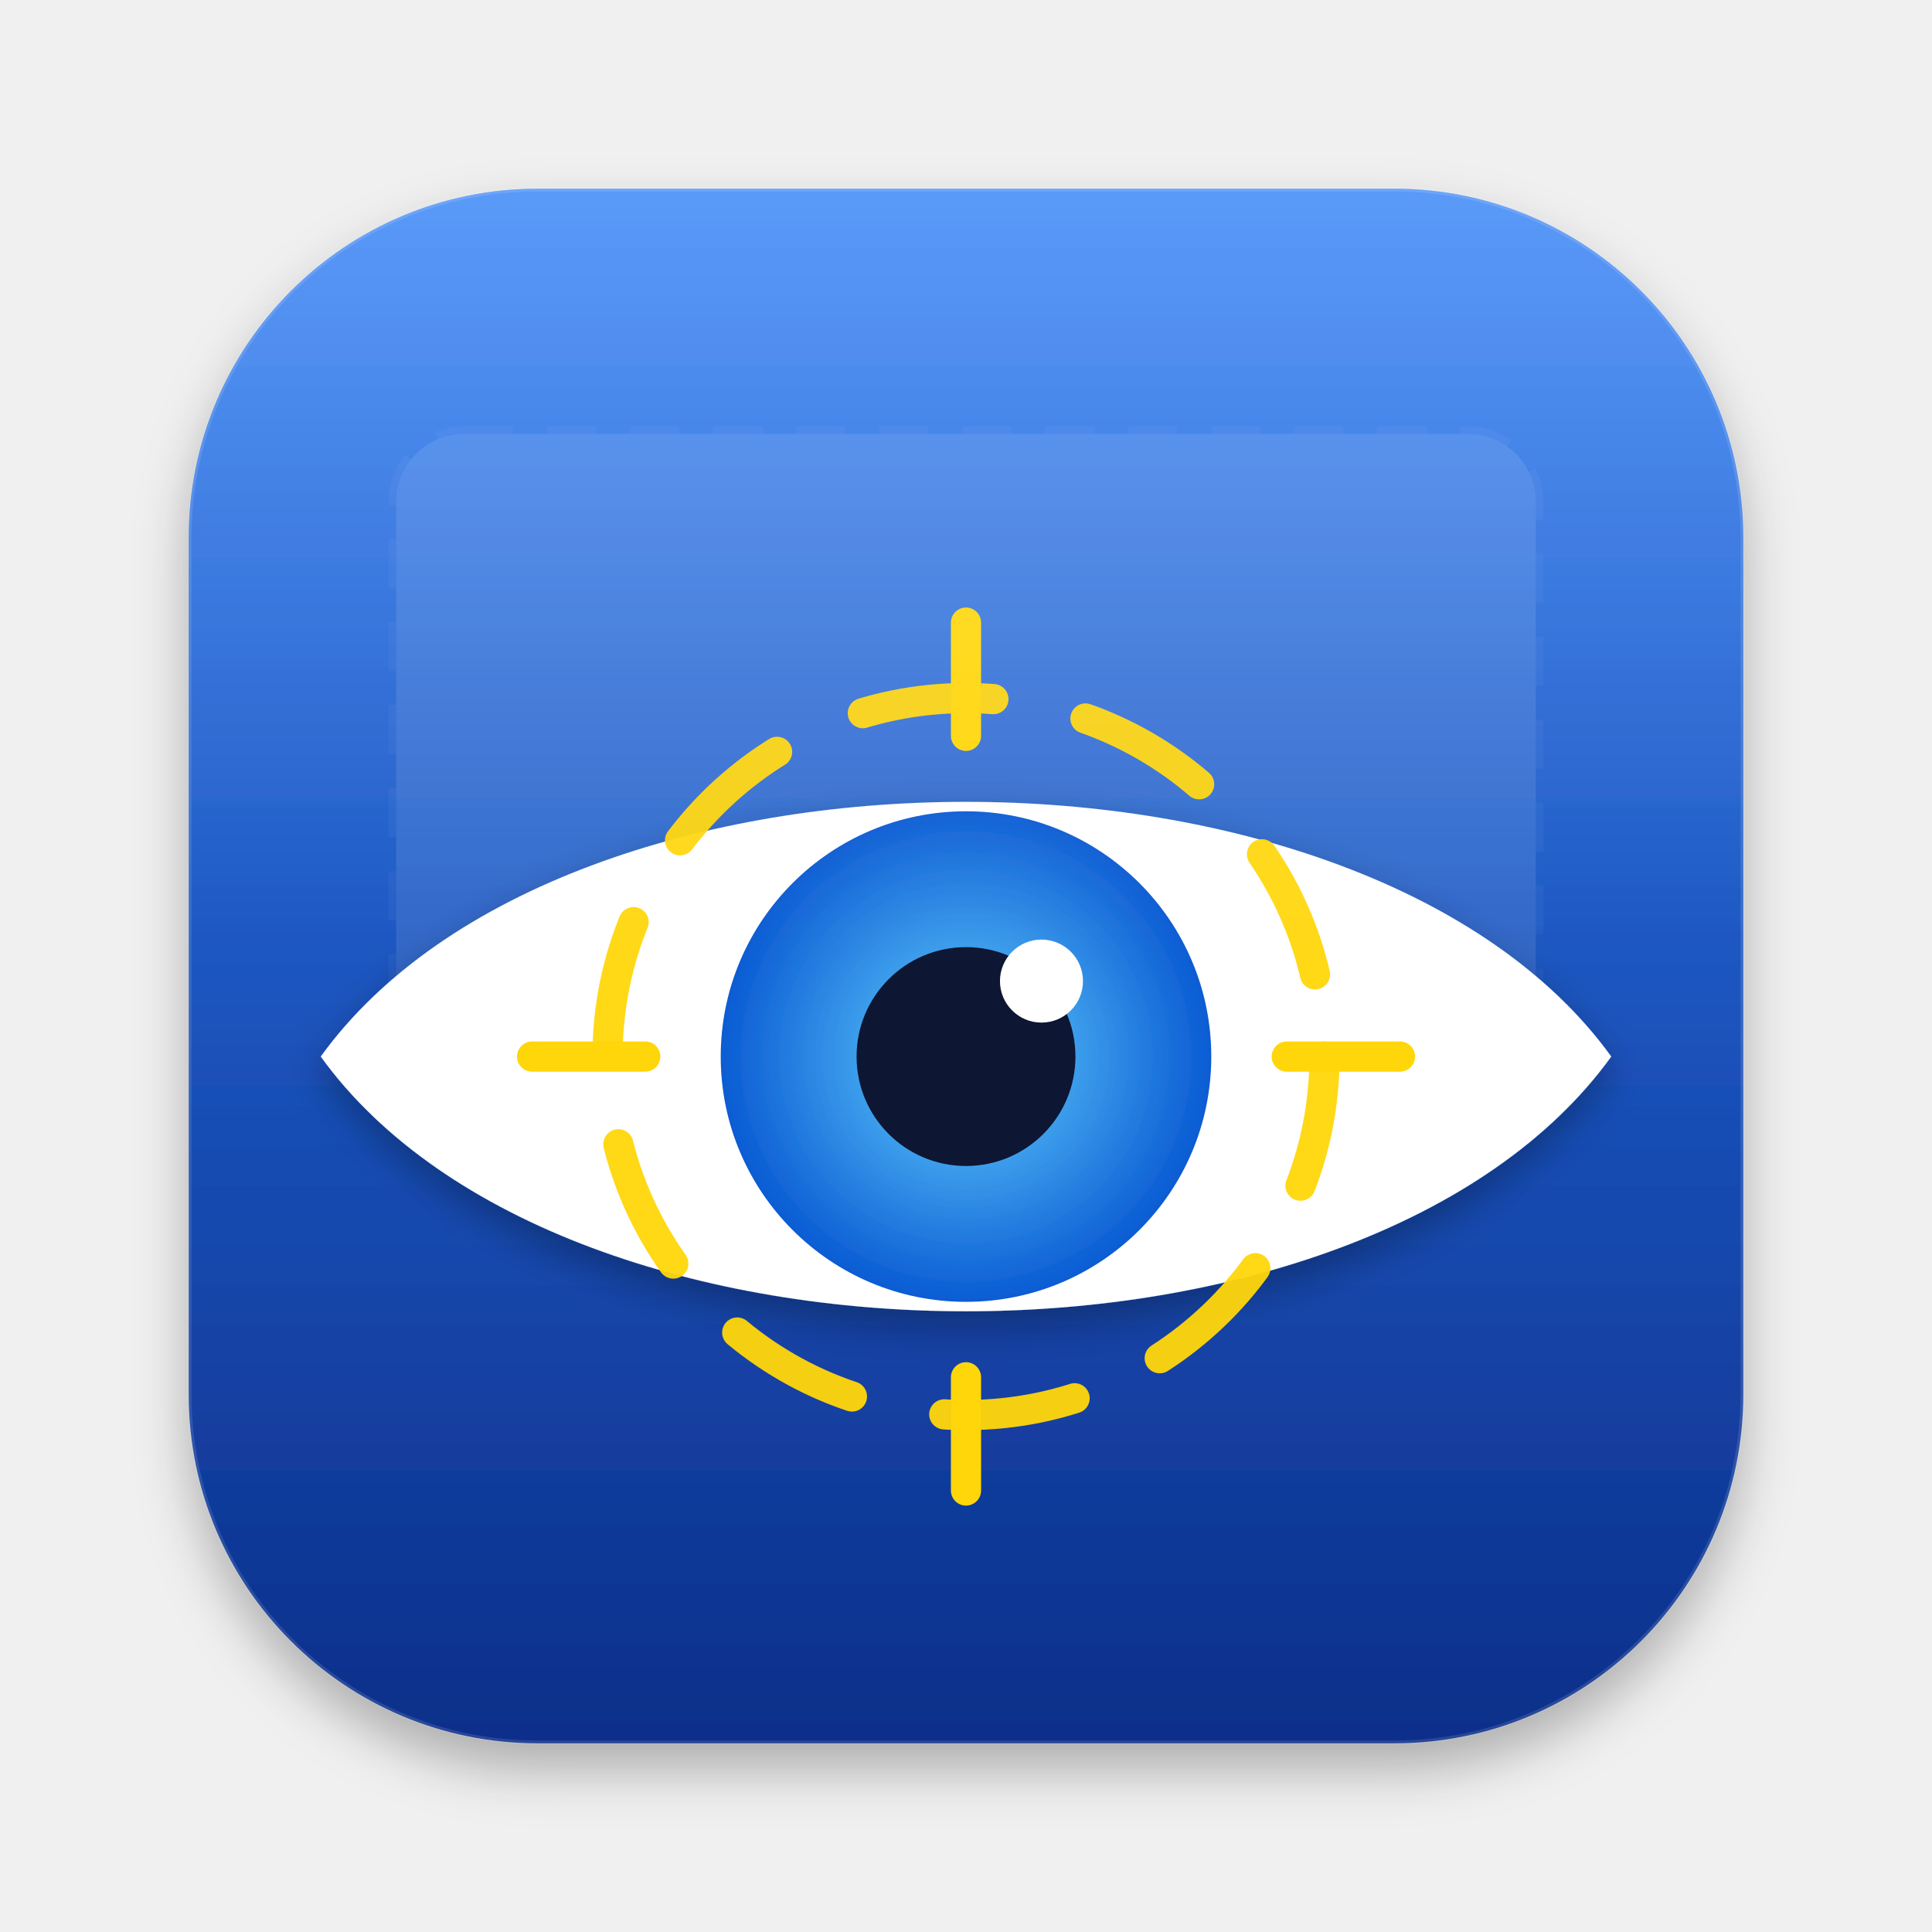
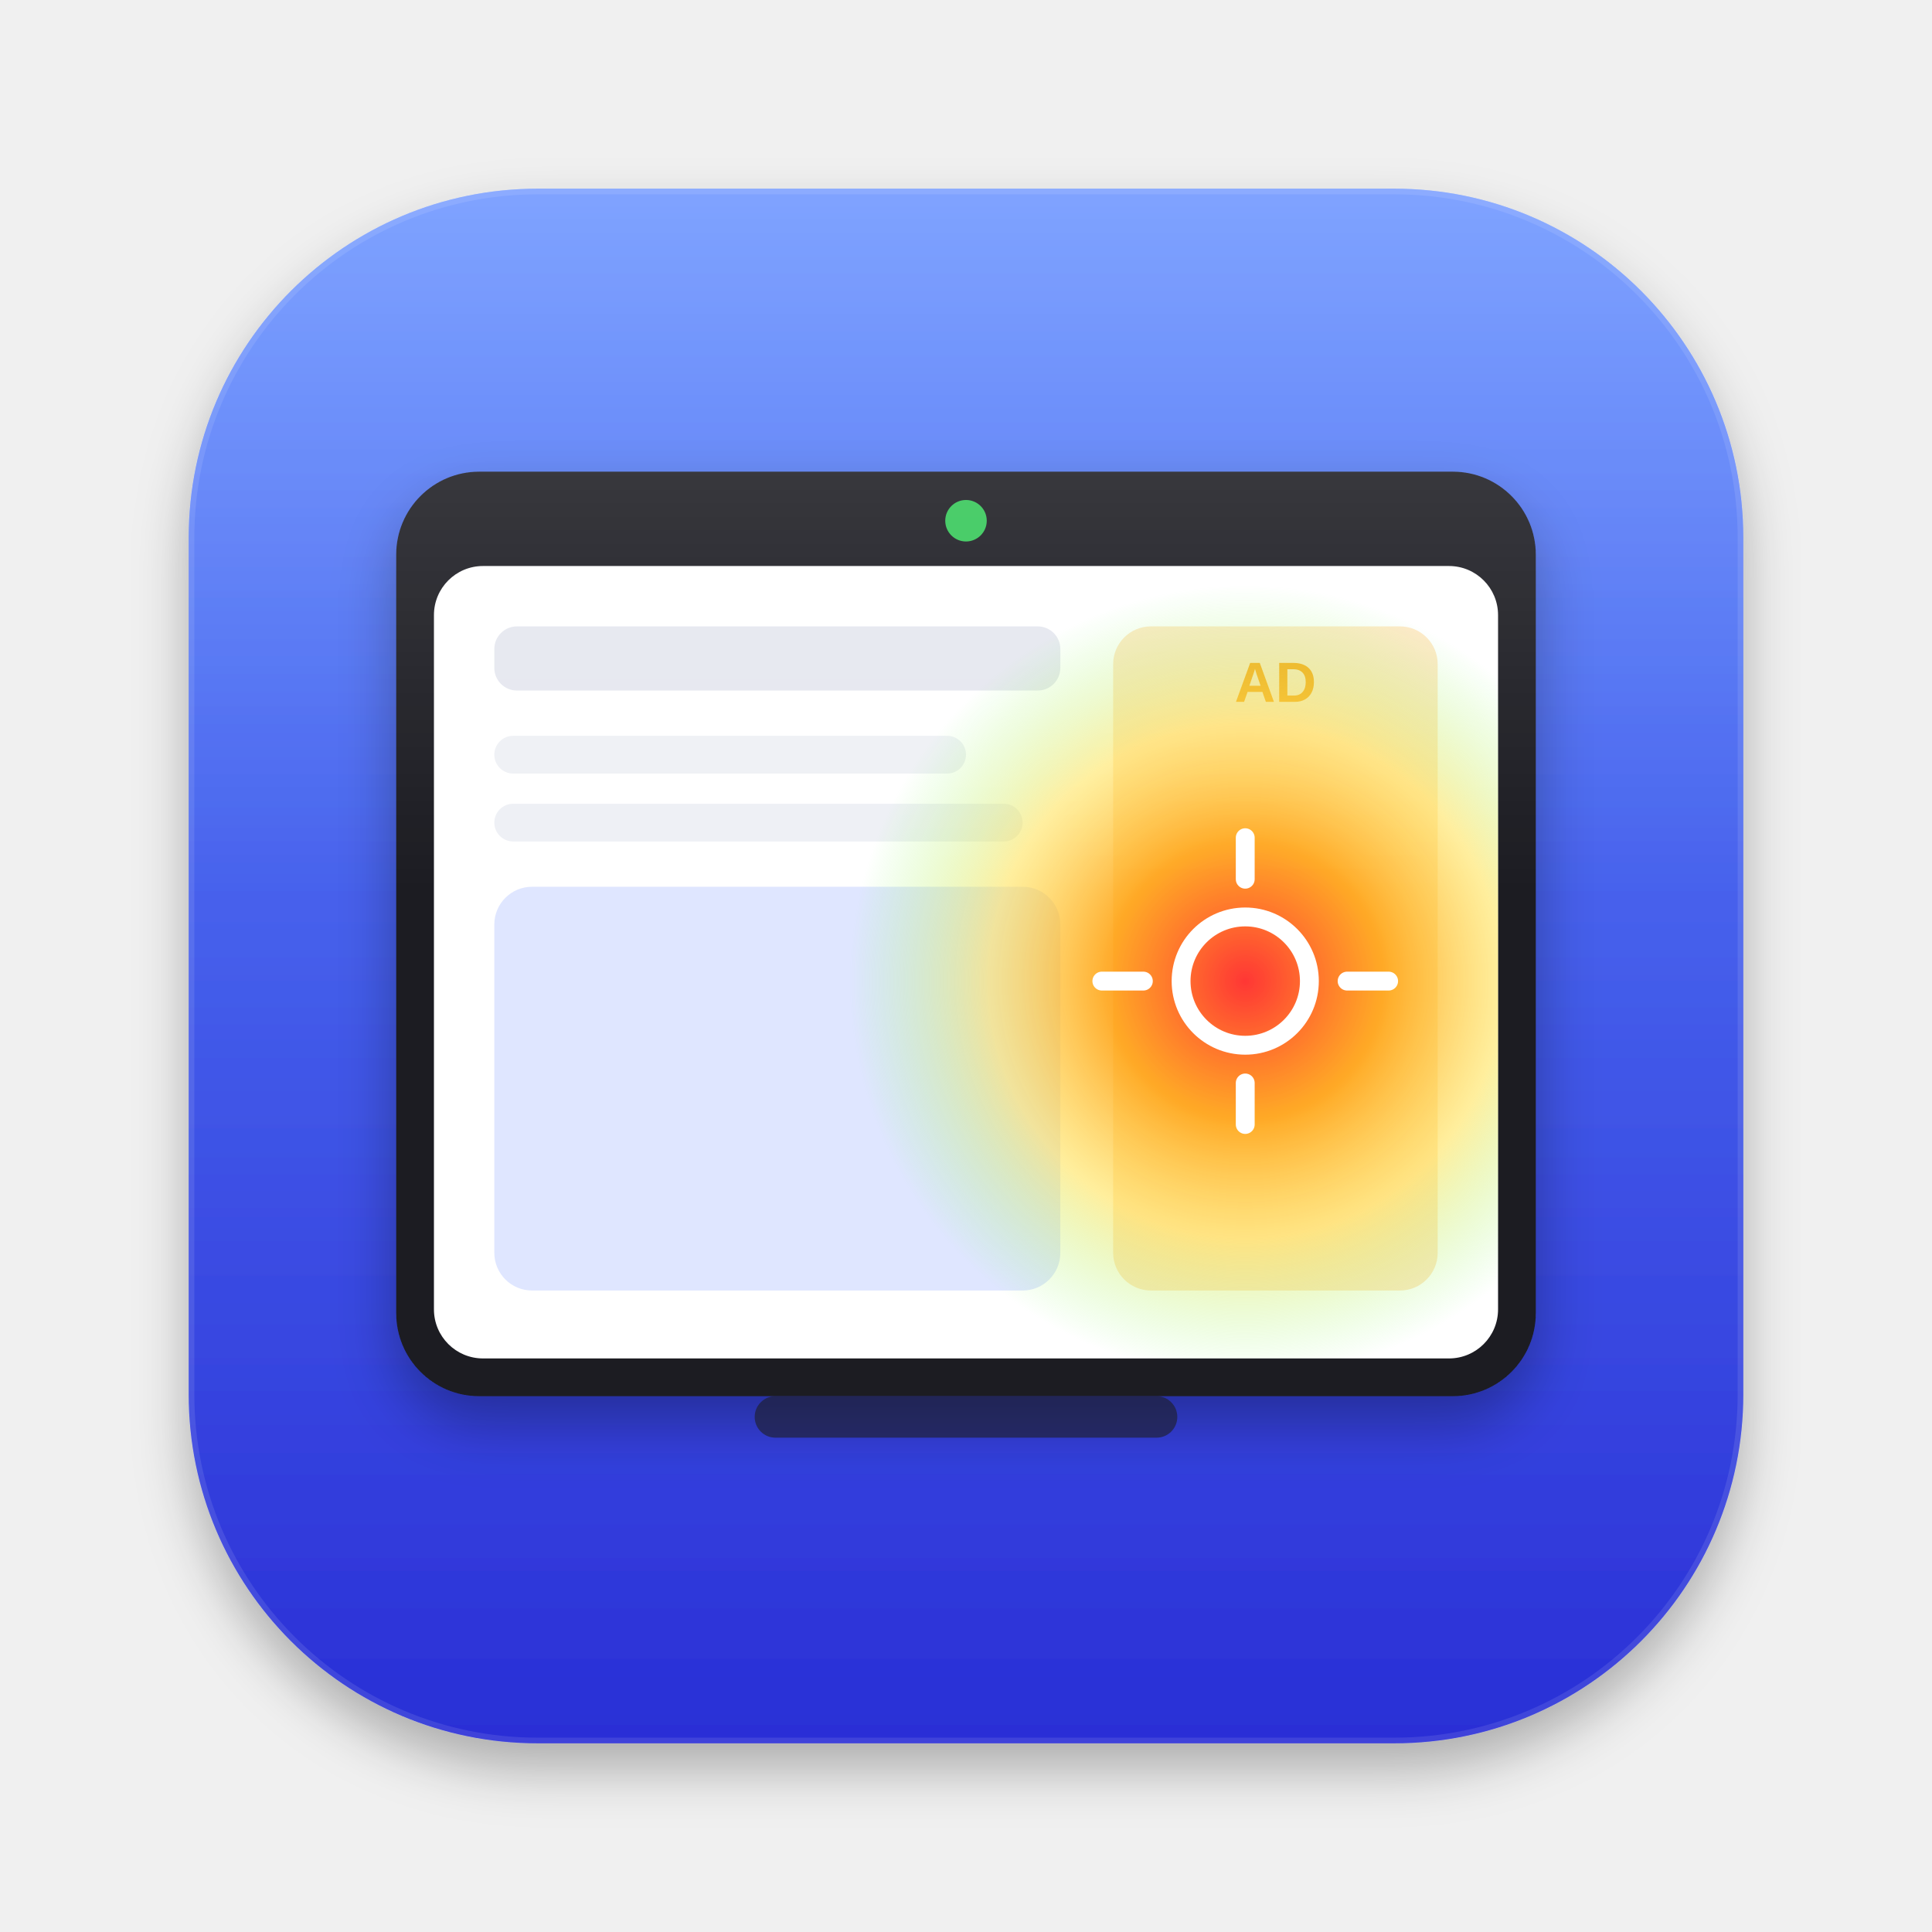
<svg xmlns="http://www.w3.org/2000/svg" viewBox="0 0 1024 1024">
  <defs>
    <linearGradient id="bg" x1="0" y1="0" x2="0" y2="1">
-       <stop offset="0" stop-color="#2c7cf6" />
-       <stop offset="1" stop-color="#0c2f8a" />
+       <stop offset="0" stop-color="#5e8bff" />
+       <stop offset="1" stop-color="#2a2fd6" />
    </linearGradient>
    <linearGradient id="gloss" x1="0" y1="0" x2="0" y2="1">
-       <stop offset="0" stop-color="#fff" stop-opacity=".22" />
-       <stop offset=".5" stop-color="#fff" stop-opacity="0" />
+       <stop offset="0" stop-color="#fff" stop-opacity=".20" />
+       <stop offset=".45" stop-color="#fff" stop-opacity="0" />
    </linearGradient>
    <filter id="sh" x="-20%" y="-20%" width="140%" height="140%">
      <feDropShadow dx="0" dy="14" stdDeviation="14" flood-color="#000" flood-opacity=".28" />
    </filter>
    <filter id="ish" x="-30%" y="-30%" width="160%" height="160%">
-       <feDropShadow dx="0" dy="8" stdDeviation="10" flood-color="#000" flood-opacity=".3" />
+       <feDropShadow dx="0" dy="14" stdDeviation="16" flood-color="#000" flood-opacity=".32" />
    </filter>
    <clipPath id="sq">
      <rect x="100" y="100" width="824" height="824" rx="185" />
    </clipPath>
-     <radialGradient id="iris" cx=".5" cy=".5" r=".5">
-       <stop offset="0" stop-color="#64d2ff" />
-       <stop offset="1" stop-color="#0a5bd3" />
+     <radialGradient id="heat" cx=".5" cy=".5" r=".5">
+       <stop offset="0" stop-color="#ff2d2d" stop-opacity=".95" />
+       <stop offset=".35" stop-color="#ff9f0a" stop-opacity=".85" />
+       <stop offset=".65" stop-color="#ffe14d" stop-opacity=".55" />
+       <stop offset="1" stop-color="#7cff6b" stop-opacity="0" />
    </radialGradient>
+     <clipPath id="scr">
+       <rect x="230" y="300" width="564" height="420" rx="26" />
+     </clipPath>
  </defs>
  <g filter="url(#sh)">
    <rect x="100" y="100" width="824" height="824" rx="185" fill="url(#bg)" />
  </g>
  <g clip-path="url(#sq)">
-     <rect x="210" y="230" width="604" height="380" rx="36" fill="#fff" opacity=".1" stroke="#fff" stroke-opacity=".35" stroke-width="8" stroke-dasharray="26 18" />
    <g filter="url(#ish)">
-       <path d="M170 560 C 300 380 724 380 854 560 C 724 740 300 740 170 560 Z" fill="#fff" />
-       <circle cx="512" cy="560" r="130" fill="url(#iris)" />
-       <circle cx="512" cy="560" r="58" fill="#0b1630" />
-       <circle cx="552" cy="520" r="22" fill="#fff" />
+       <rect x="210" y="250" width="604" height="490" rx="44" fill="#1c1c22" />
+       <rect x="230" y="300" width="564" height="420" rx="26" fill="#ffffff" />
+       <circle cx="512" cy="276" r="11" fill="#34c759" />
    </g>
-     <g stroke="#ffd60a" stroke-width="16" stroke-linecap="round" fill="none">
-       <circle cx="512" cy="560" r="190" stroke-dasharray="70 50" opacity=".95" />
-       <path d="M512 330 v60 M512 730 v60 M282 560 h60 M682 560 h60" />
+     <g clip-path="url(#scr)">
+       <rect x="262" y="332" width="300" height="34" rx="12" fill="#e5e7ef" />
+       <rect x="262" y="390" width="250" height="20" rx="10" fill="#eef0f5" />
+       <rect x="262" y="426" width="280" height="20" rx="10" fill="#eef0f5" />
+       <rect x="262" y="470" width="300" height="214" rx="20" fill="#dfe6ff" />
+       <rect x="590" y="332" width="172" height="352" rx="20" fill="#ffe7c4" />
+       <text x="676" y="372" font-family="Helvetica Neue,Arial" font-weight="700" font-size="30" fill="#ff9f0a" text-anchor="middle">AD</text>
+       <circle cx="660" cy="520" r="210" fill="url(#heat)" />
    </g>
-     <rect x="100" y="100" width="824" height="824" fill="url(#gloss)" />
+     <g stroke="#fff" stroke-width="10" stroke-linecap="round" fill="none">
+       <circle cx="660" cy="520" r="34" />
+       <path d="M660 466v-22M660 574v22M606 520h-22M714 520h22" />
+     </g>
+     <rect x="400" y="740" width="224" height="22" rx="11" fill="#1c1c22" opacity=".6" />
  </g>
-   <rect x="100.5" y="100.5" width="823" height="823" rx="184.5" fill="none" stroke="#fff" stroke-opacity=".12" stroke-width="2" />
+   <rect x="100" y="100" width="824" height="824" rx="185" fill="url(#gloss)" />
+   <rect x="101.5" y="101.5" width="821" height="821" rx="183.5" fill="none" stroke="#fff" stroke-opacity=".10" stroke-width="3" />
</svg>
